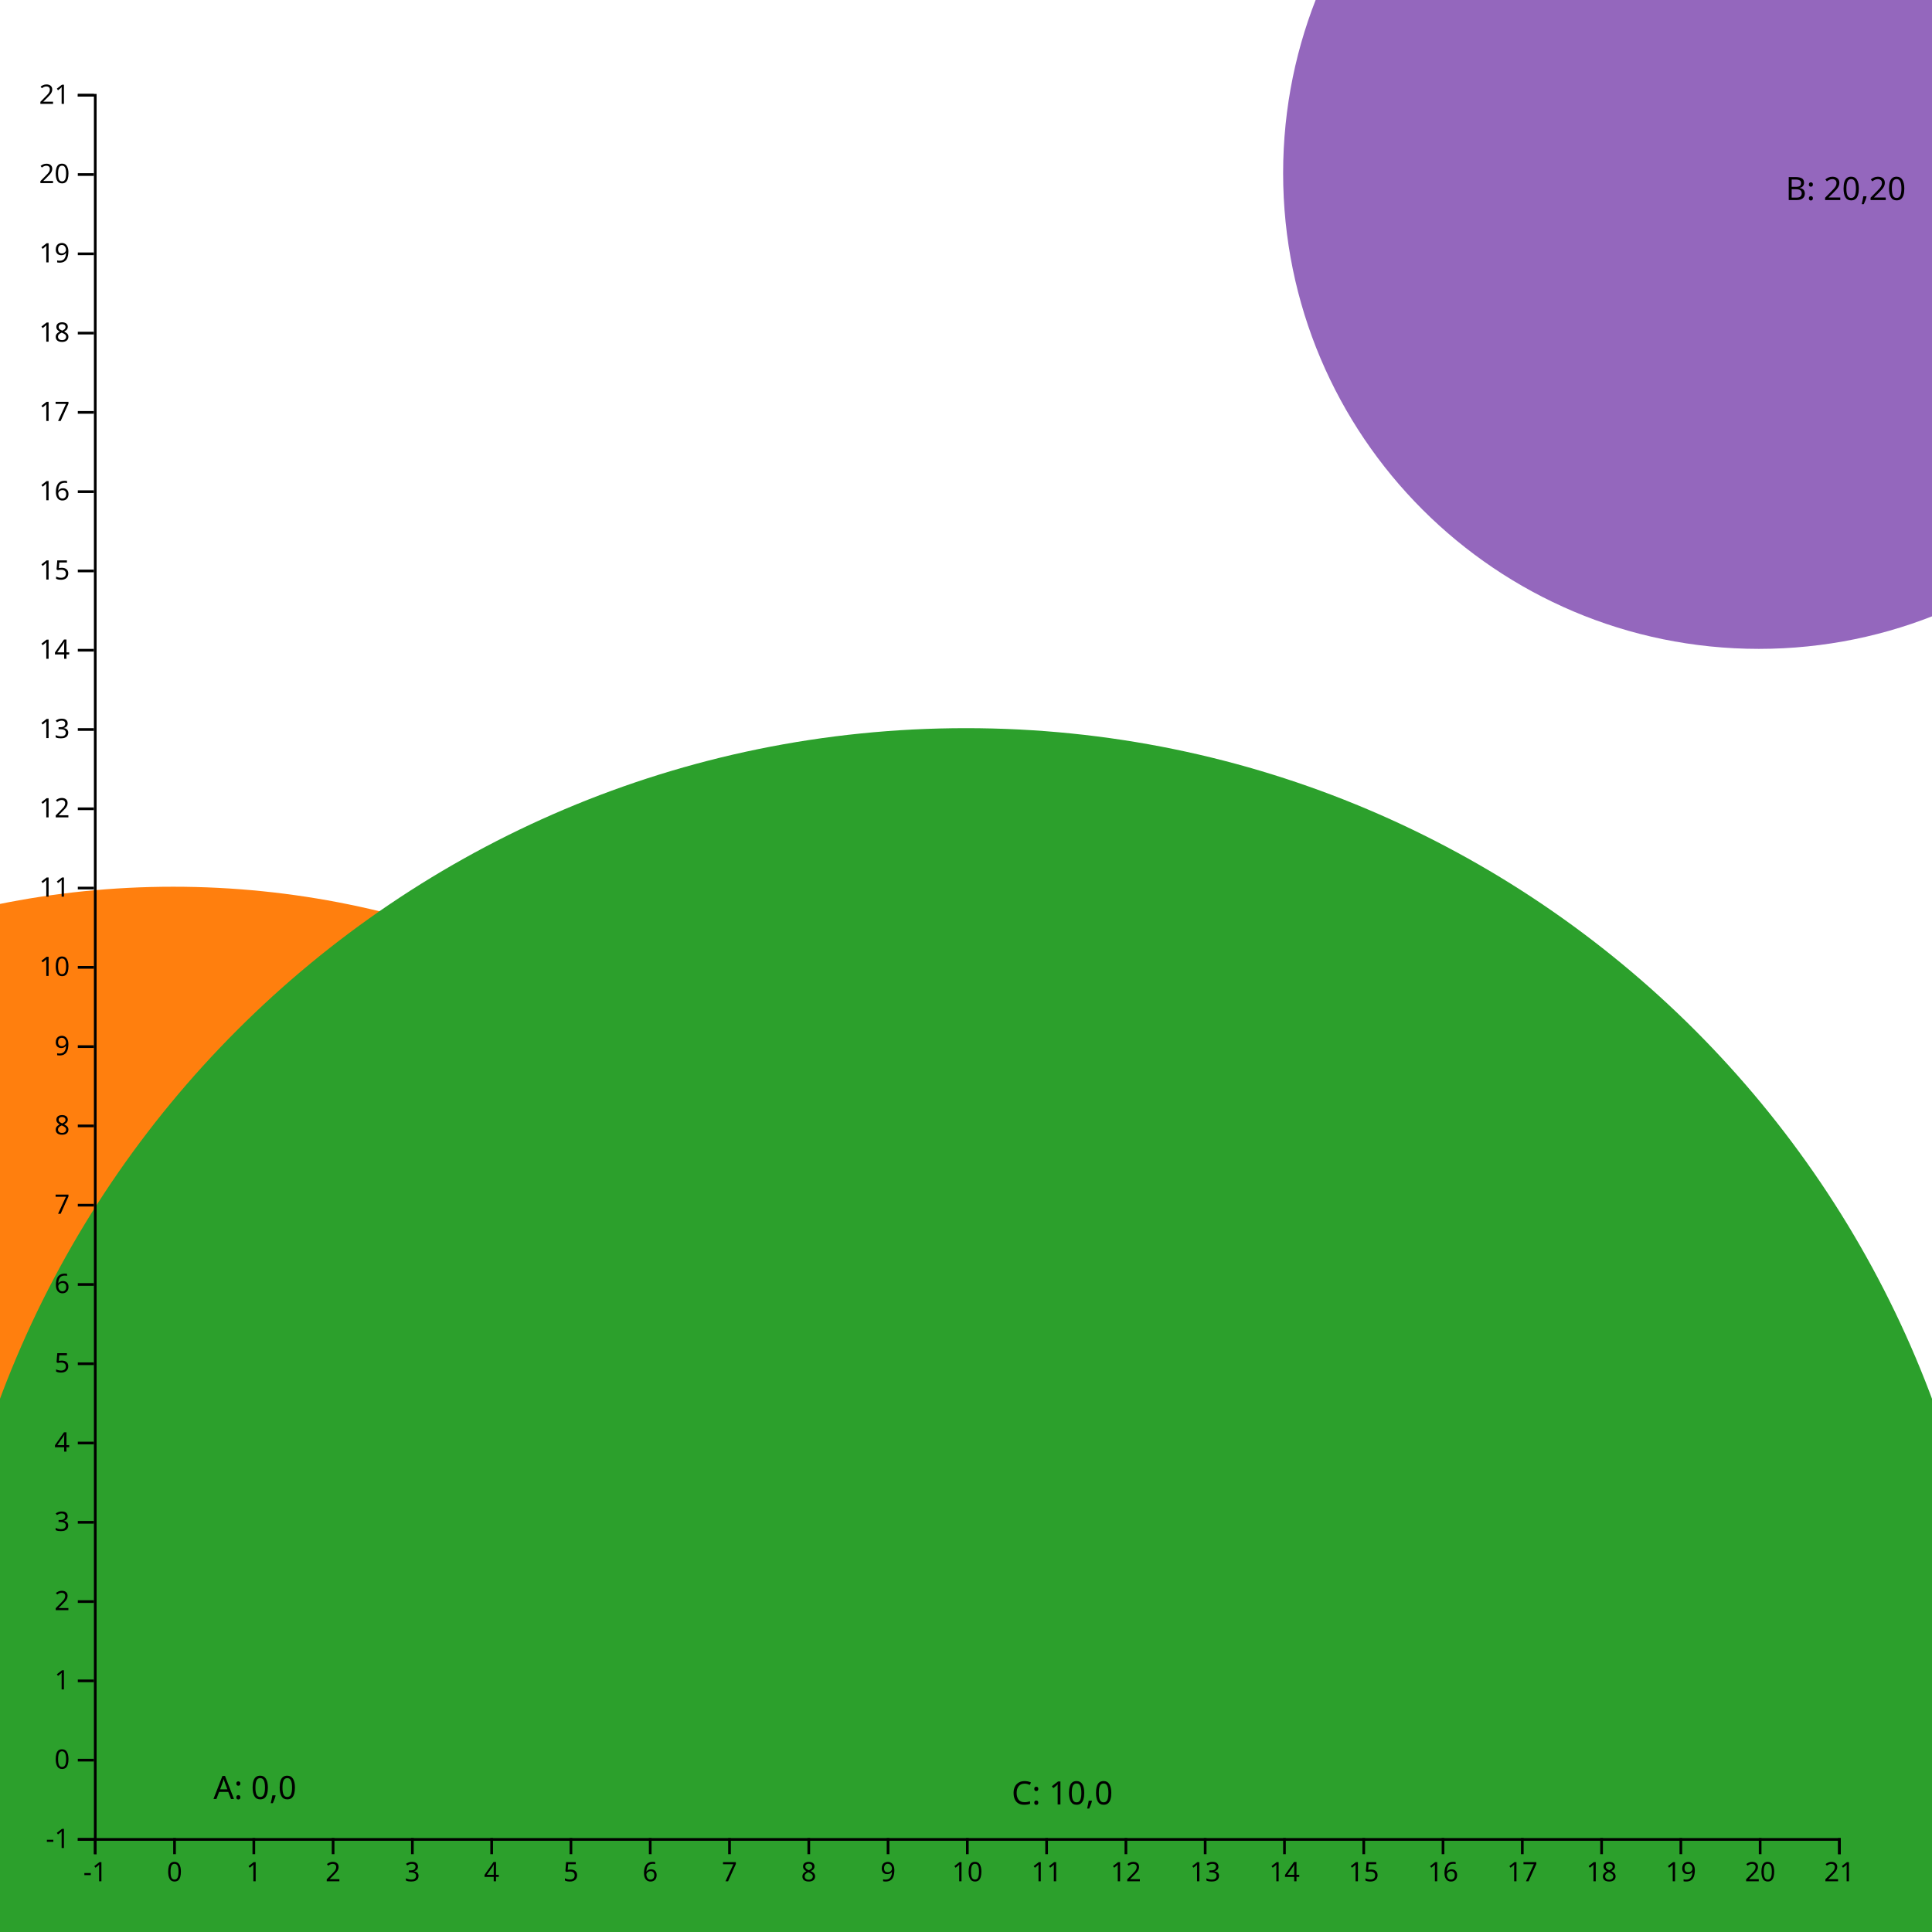
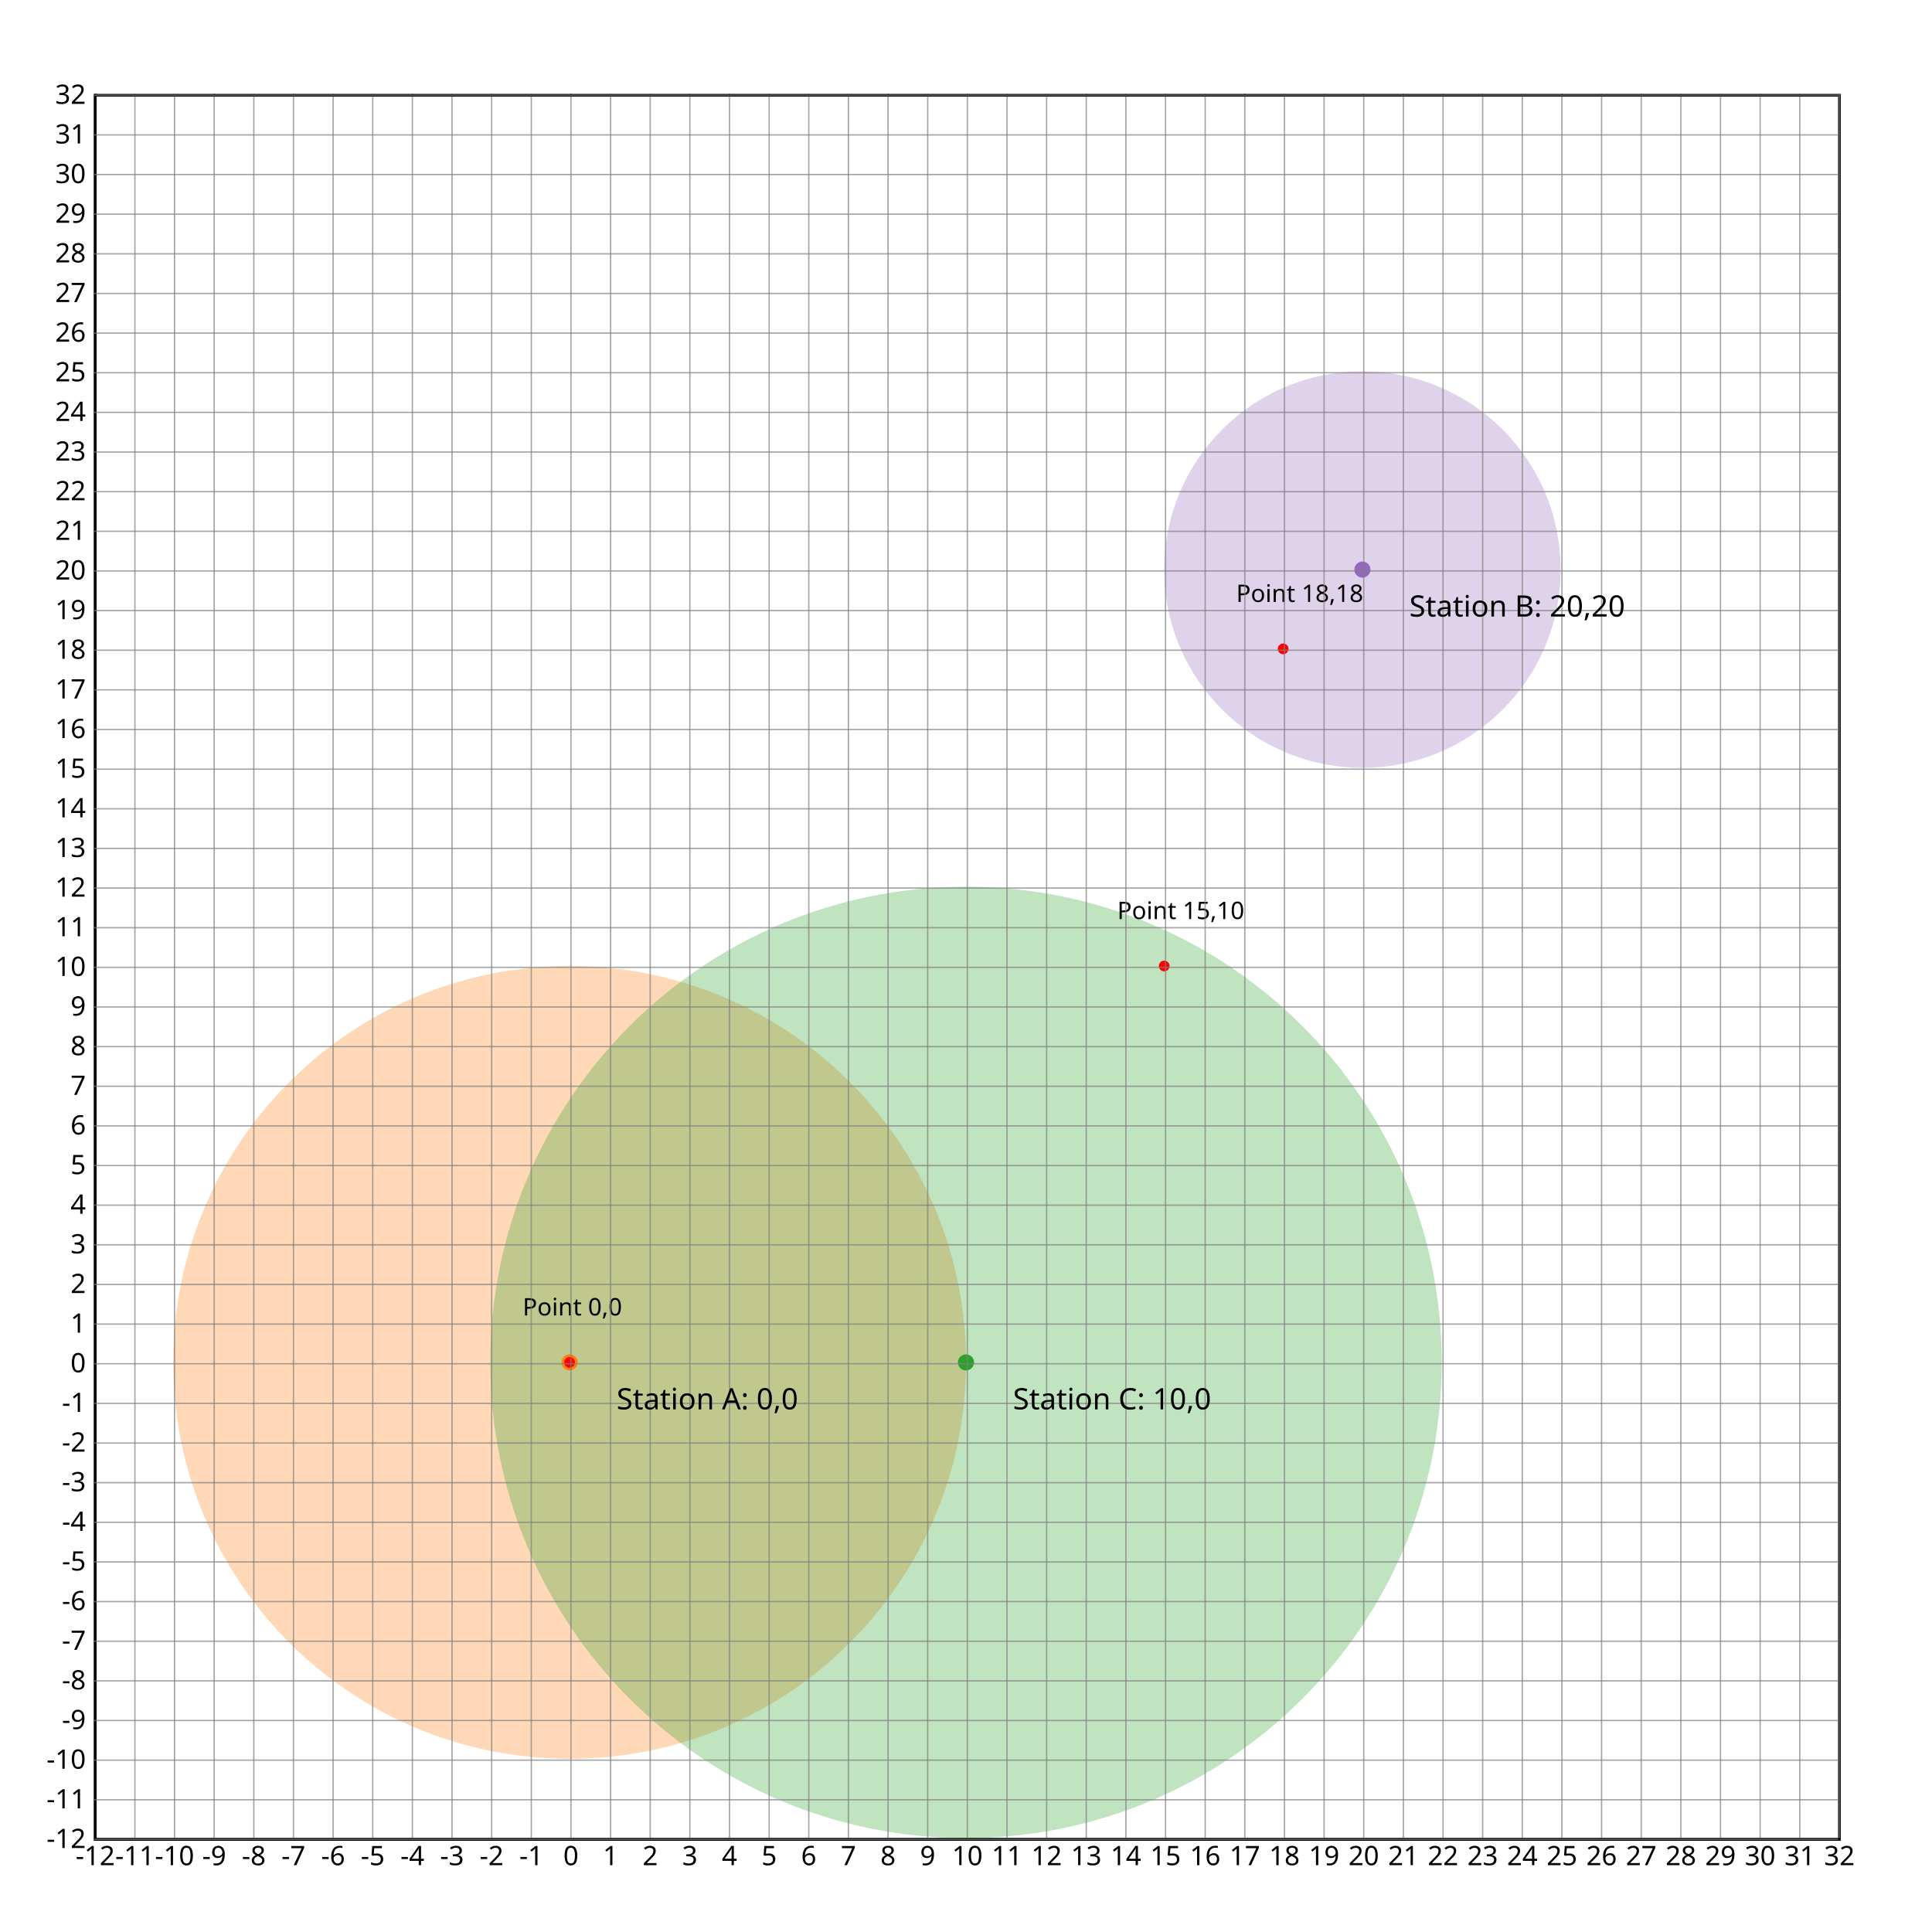
<svg xmlns="http://www.w3.org/2000/svg" version="1.1" width="720" height="720">
  <g transform="translate(35,35)">
-     <circle cx="29.545" cy="620.455" r="325" style="fill: #ff7f0e;" />
-     <circle cx="620.455" cy="29.545" r="177.273" style="fill: #9467bd;" />
-     <circle cx="325" cy="620.455" r="384.091" style="fill: #2ca02c;" />
+     <circle cx="177.273" cy="472.727" r="147.727" style="fill: #ff7f0e; opacity: 0.3;" />
+     <circle cx="472.727" cy="177.273" r="73.864" style="fill: #9467bd; opacity: 0.3;" />
+     <circle cx="325" cy="472.727" r="177.273" style="fill: #2ca02c; opacity: 0.3;" />
+     <circle cx="177.273" cy="472.727" r="3" style="fill: #ff7f0e;" />
+     <circle cx="472.727" cy="177.273" r="3" style="fill: #9467bd;" />
+     <circle cx="325" cy="472.727" r="3" style="fill: #2ca02c;" />
+     <circle cx="177.273" cy="472.727" r="2" style="fill: red;" />
+     <circle cx="1654.545" cy="-1004.545" r="2" style="fill: red;" />
+     <circle cx="398.864" cy="325" r="2" style="fill: red;" />
+     <circle cx="443.182" cy="206.818" r="2" style="fill: red;" />
+     <text x="159.773" y="455.227" font-family="sans-serif" font-size="9px" fill="black">Point 0,0</text>
+     <text x="1637.045" y="-1022.045" font-family="sans-serif" font-size="9px" fill="black">Point 100,100</text>
+     <text x="381.364" y="307.5" font-family="sans-serif" font-size="9px" fill="black">Point 15,10</text>
+     <text x="425.682" y="189.318" font-family="sans-serif" font-size="9px" fill="black">Point 18,18</text>
    <g transform="translate(0,650)" fill="none" font-size="10" font-family="sans-serif" text-anchor="middle">
-       <path class="domain" stroke="#000" d="M0.5,6V0.5H650.5V6" />
+       <path class="domain" stroke="#000" d="M0.5,-650V0.5H650.5V-650" />
      <g class="tick" opacity="1" transform="translate(0.5,0)">
-         <line stroke="#000" y2="6" />
-         <text fill="#000" y="9" dy="0.71em">-1</text>
+         <line stroke="grey" y2="-650" stroke-width="0.5" stroke-opacity="0.7" shape-renderingy="crispEdges" />
+         <text fill="#000" y="3" dy="0.71em">-12</text>
+       </g>
+       <g class="tick" opacity="1" transform="translate(15.27273,0)">
+         <line stroke="grey" y2="-650" stroke-width="0.5" stroke-opacity="0.7" shape-renderingy="crispEdges" />
+         <text fill="#000" y="3" dy="0.71em">-11</text>
      </g>
      <g class="tick" opacity="1" transform="translate(30.04545,0)">
-         <line stroke="#000" y2="6" />
-         <text fill="#000" y="9" dy="0.71em">0</text>
+         <line stroke="grey" y2="-650" stroke-width="0.5" stroke-opacity="0.7" shape-renderingy="crispEdges" />
+         <text fill="#000" y="3" dy="0.71em">-10</text>
+       </g>
+       <g class="tick" opacity="1" transform="translate(44.81818,0)">
+         <line stroke="grey" y2="-650" stroke-width="0.5" stroke-opacity="0.7" shape-renderingy="crispEdges" />
+         <text fill="#000" y="3" dy="0.71em">-9</text>
      </g>
      <g class="tick" opacity="1" transform="translate(59.59091,0)">
-         <line stroke="#000" y2="6" />
-         <text fill="#000" y="9" dy="0.71em">1</text>
+         <line stroke="grey" y2="-650" stroke-width="0.5" stroke-opacity="0.7" shape-renderingy="crispEdges" />
+         <text fill="#000" y="3" dy="0.71em">-8</text>
+       </g>
+       <g class="tick" opacity="1" transform="translate(74.36364,0)">
+         <line stroke="grey" y2="-650" stroke-width="0.5" stroke-opacity="0.7" shape-renderingy="crispEdges" />
+         <text fill="#000" y="3" dy="0.71em">-7</text>
      </g>
      <g class="tick" opacity="1" transform="translate(89.13636,0)">
-         <line stroke="#000" y2="6" />
-         <text fill="#000" y="9" dy="0.71em">2</text>
+         <line stroke="grey" y2="-650" stroke-width="0.5" stroke-opacity="0.7" shape-renderingy="crispEdges" />
+         <text fill="#000" y="3" dy="0.71em">-6</text>
+       </g>
+       <g class="tick" opacity="1" transform="translate(103.9091,0)">
+         <line stroke="grey" y2="-650" stroke-width="0.5" stroke-opacity="0.7" shape-renderingy="crispEdges" />
+         <text fill="#000" y="3" dy="0.71em">-5</text>
      </g>
      <g class="tick" opacity="1" transform="translate(118.6818,0)">
-         <line stroke="#000" y2="6" />
-         <text fill="#000" y="9" dy="0.71em">3</text>
+         <line stroke="grey" y2="-650" stroke-width="0.5" stroke-opacity="0.7" shape-renderingy="crispEdges" />
+         <text fill="#000" y="3" dy="0.71em">-4</text>
+       </g>
+       <g class="tick" opacity="1" transform="translate(133.4545,0)">
+         <line stroke="grey" y2="-650" stroke-width="0.5" stroke-opacity="0.7" shape-renderingy="crispEdges" />
+         <text fill="#000" y="3" dy="0.71em">-3</text>
      </g>
      <g class="tick" opacity="1" transform="translate(148.2273,0)">
-         <line stroke="#000" y2="6" />
-         <text fill="#000" y="9" dy="0.71em">4</text>
+         <line stroke="grey" y2="-650" stroke-width="0.5" stroke-opacity="0.7" shape-renderingy="crispEdges" />
+         <text fill="#000" y="3" dy="0.71em">-2</text>
+       </g>
+       <g class="tick" opacity="1" transform="translate(163,0)">
+         <line stroke="grey" y2="-650" stroke-width="0.5" stroke-opacity="0.7" shape-renderingy="crispEdges" />
+         <text fill="#000" y="3" dy="0.71em">-1</text>
      </g>
      <g class="tick" opacity="1" transform="translate(177.7727,0)">
-         <line stroke="#000" y2="6" />
-         <text fill="#000" y="9" dy="0.71em">5</text>
+         <line stroke="grey" y2="-650" stroke-width="0.5" stroke-opacity="0.7" shape-renderingy="crispEdges" />
+         <text fill="#000" y="3" dy="0.71em">0</text>
+       </g>
+       <g class="tick" opacity="1" transform="translate(192.5455,0)">
+         <line stroke="grey" y2="-650" stroke-width="0.5" stroke-opacity="0.7" shape-renderingy="crispEdges" />
+         <text fill="#000" y="3" dy="0.71em">1</text>
      </g>
      <g class="tick" opacity="1" transform="translate(207.3182,0)">
-         <line stroke="#000" y2="6" />
-         <text fill="#000" y="9" dy="0.71em">6</text>
+         <line stroke="grey" y2="-650" stroke-width="0.5" stroke-opacity="0.7" shape-renderingy="crispEdges" />
+         <text fill="#000" y="3" dy="0.71em">2</text>
+       </g>
+       <g class="tick" opacity="1" transform="translate(222.0909,0)">
+         <line stroke="grey" y2="-650" stroke-width="0.5" stroke-opacity="0.7" shape-renderingy="crispEdges" />
+         <text fill="#000" y="3" dy="0.71em">3</text>
      </g>
      <g class="tick" opacity="1" transform="translate(236.8636,0)">
-         <line stroke="#000" y2="6" />
-         <text fill="#000" y="9" dy="0.71em">7</text>
+         <line stroke="grey" y2="-650" stroke-width="0.5" stroke-opacity="0.7" shape-renderingy="crispEdges" />
+         <text fill="#000" y="3" dy="0.71em">4</text>
+       </g>
+       <g class="tick" opacity="1" transform="translate(251.6364,0)">
+         <line stroke="grey" y2="-650" stroke-width="0.5" stroke-opacity="0.7" shape-renderingy="crispEdges" />
+         <text fill="#000" y="3" dy="0.71em">5</text>
      </g>
      <g class="tick" opacity="1" transform="translate(266.4091,0)">
-         <line stroke="#000" y2="6" />
-         <text fill="#000" y="9" dy="0.71em">8</text>
+         <line stroke="grey" y2="-650" stroke-width="0.5" stroke-opacity="0.7" shape-renderingy="crispEdges" />
+         <text fill="#000" y="3" dy="0.71em">6</text>
+       </g>
+       <g class="tick" opacity="1" transform="translate(281.1818,0)">
+         <line stroke="grey" y2="-650" stroke-width="0.5" stroke-opacity="0.7" shape-renderingy="crispEdges" />
+         <text fill="#000" y="3" dy="0.71em">7</text>
      </g>
      <g class="tick" opacity="1" transform="translate(295.9545,0)">
-         <line stroke="#000" y2="6" />
-         <text fill="#000" y="9" dy="0.71em">9</text>
+         <line stroke="grey" y2="-650" stroke-width="0.5" stroke-opacity="0.7" shape-renderingy="crispEdges" />
+         <text fill="#000" y="3" dy="0.71em">8</text>
+       </g>
+       <g class="tick" opacity="1" transform="translate(310.7273,0)">
+         <line stroke="grey" y2="-650" stroke-width="0.5" stroke-opacity="0.7" shape-renderingy="crispEdges" />
+         <text fill="#000" y="3" dy="0.71em">9</text>
      </g>
      <g class="tick" opacity="1" transform="translate(325.5,0)">
-         <line stroke="#000" y2="6" />
-         <text fill="#000" y="9" dy="0.71em">10</text>
+         <line stroke="grey" y2="-650" stroke-width="0.5" stroke-opacity="0.7" shape-renderingy="crispEdges" />
+         <text fill="#000" y="3" dy="0.71em">10</text>
+       </g>
+       <g class="tick" opacity="1" transform="translate(340.2727,0)">
+         <line stroke="grey" y2="-650" stroke-width="0.5" stroke-opacity="0.7" shape-renderingy="crispEdges" />
+         <text fill="#000" y="3" dy="0.71em">11</text>
      </g>
      <g class="tick" opacity="1" transform="translate(355.0455,0)">
-         <line stroke="#000" y2="6" />
-         <text fill="#000" y="9" dy="0.71em">11</text>
+         <line stroke="grey" y2="-650" stroke-width="0.5" stroke-opacity="0.7" shape-renderingy="crispEdges" />
+         <text fill="#000" y="3" dy="0.71em">12</text>
+       </g>
+       <g class="tick" opacity="1" transform="translate(369.8182,0)">
+         <line stroke="grey" y2="-650" stroke-width="0.5" stroke-opacity="0.7" shape-renderingy="crispEdges" />
+         <text fill="#000" y="3" dy="0.71em">13</text>
      </g>
      <g class="tick" opacity="1" transform="translate(384.5909,0)">
-         <line stroke="#000" y2="6" />
-         <text fill="#000" y="9" dy="0.71em">12</text>
+         <line stroke="grey" y2="-650" stroke-width="0.5" stroke-opacity="0.7" shape-renderingy="crispEdges" />
+         <text fill="#000" y="3" dy="0.71em">14</text>
+       </g>
+       <g class="tick" opacity="1" transform="translate(399.3636,0)">
+         <line stroke="grey" y2="-650" stroke-width="0.5" stroke-opacity="0.7" shape-renderingy="crispEdges" />
+         <text fill="#000" y="3" dy="0.71em">15</text>
      </g>
      <g class="tick" opacity="1" transform="translate(414.1364,0)">
-         <line stroke="#000" y2="6" />
-         <text fill="#000" y="9" dy="0.71em">13</text>
+         <line stroke="grey" y2="-650" stroke-width="0.5" stroke-opacity="0.7" shape-renderingy="crispEdges" />
+         <text fill="#000" y="3" dy="0.71em">16</text>
+       </g>
+       <g class="tick" opacity="1" transform="translate(428.9091,0)">
+         <line stroke="grey" y2="-650" stroke-width="0.5" stroke-opacity="0.7" shape-renderingy="crispEdges" />
+         <text fill="#000" y="3" dy="0.71em">17</text>
      </g>
      <g class="tick" opacity="1" transform="translate(443.6818,0)">
-         <line stroke="#000" y2="6" />
-         <text fill="#000" y="9" dy="0.71em">14</text>
+         <line stroke="grey" y2="-650" stroke-width="0.5" stroke-opacity="0.7" shape-renderingy="crispEdges" />
+         <text fill="#000" y="3" dy="0.71em">18</text>
+       </g>
+       <g class="tick" opacity="1" transform="translate(458.4545,0)">
+         <line stroke="grey" y2="-650" stroke-width="0.5" stroke-opacity="0.7" shape-renderingy="crispEdges" />
+         <text fill="#000" y="3" dy="0.71em">19</text>
      </g>
      <g class="tick" opacity="1" transform="translate(473.2273,0)">
-         <line stroke="#000" y2="6" />
-         <text fill="#000" y="9" dy="0.71em">15</text>
+         <line stroke="grey" y2="-650" stroke-width="0.5" stroke-opacity="0.7" shape-renderingy="crispEdges" />
+         <text fill="#000" y="3" dy="0.71em">20</text>
+       </g>
+       <g class="tick" opacity="1" transform="translate(488,0)">
+         <line stroke="grey" y2="-650" stroke-width="0.5" stroke-opacity="0.7" shape-renderingy="crispEdges" />
+         <text fill="#000" y="3" dy="0.71em">21</text>
      </g>
      <g class="tick" opacity="1" transform="translate(502.7727,0)">
-         <line stroke="#000" y2="6" />
-         <text fill="#000" y="9" dy="0.71em">16</text>
+         <line stroke="grey" y2="-650" stroke-width="0.5" stroke-opacity="0.7" shape-renderingy="crispEdges" />
+         <text fill="#000" y="3" dy="0.71em">22</text>
+       </g>
+       <g class="tick" opacity="1" transform="translate(517.5455,0)">
+         <line stroke="grey" y2="-650" stroke-width="0.5" stroke-opacity="0.7" shape-renderingy="crispEdges" />
+         <text fill="#000" y="3" dy="0.71em">23</text>
      </g>
      <g class="tick" opacity="1" transform="translate(532.3182,0)">
-         <line stroke="#000" y2="6" />
-         <text fill="#000" y="9" dy="0.71em">17</text>
+         <line stroke="grey" y2="-650" stroke-width="0.5" stroke-opacity="0.7" shape-renderingy="crispEdges" />
+         <text fill="#000" y="3" dy="0.71em">24</text>
+       </g>
+       <g class="tick" opacity="1" transform="translate(547.0909,0)">
+         <line stroke="grey" y2="-650" stroke-width="0.5" stroke-opacity="0.7" shape-renderingy="crispEdges" />
+         <text fill="#000" y="3" dy="0.71em">25</text>
      </g>
      <g class="tick" opacity="1" transform="translate(561.8636,0)">
-         <line stroke="#000" y2="6" />
-         <text fill="#000" y="9" dy="0.71em">18</text>
+         <line stroke="grey" y2="-650" stroke-width="0.5" stroke-opacity="0.7" shape-renderingy="crispEdges" />
+         <text fill="#000" y="3" dy="0.71em">26</text>
+       </g>
+       <g class="tick" opacity="1" transform="translate(576.6364,0)">
+         <line stroke="grey" y2="-650" stroke-width="0.5" stroke-opacity="0.7" shape-renderingy="crispEdges" />
+         <text fill="#000" y="3" dy="0.71em">27</text>
      </g>
      <g class="tick" opacity="1" transform="translate(591.4091,0)">
-         <line stroke="#000" y2="6" />
-         <text fill="#000" y="9" dy="0.71em">19</text>
+         <line stroke="grey" y2="-650" stroke-width="0.5" stroke-opacity="0.7" shape-renderingy="crispEdges" />
+         <text fill="#000" y="3" dy="0.71em">28</text>
+       </g>
+       <g class="tick" opacity="1" transform="translate(606.1818,0)">
+         <line stroke="grey" y2="-650" stroke-width="0.5" stroke-opacity="0.7" shape-renderingy="crispEdges" />
+         <text fill="#000" y="3" dy="0.71em">29</text>
      </g>
      <g class="tick" opacity="1" transform="translate(620.9545,0)">
-         <line stroke="#000" y2="6" />
-         <text fill="#000" y="9" dy="0.71em">20</text>
+         <line stroke="grey" y2="-650" stroke-width="0.5" stroke-opacity="0.7" shape-renderingy="crispEdges" />
+         <text fill="#000" y="3" dy="0.71em">30</text>
+       </g>
+       <g class="tick" opacity="1" transform="translate(635.7273,0)">
+         <line stroke="grey" y2="-650" stroke-width="0.5" stroke-opacity="0.7" shape-renderingy="crispEdges" />
+         <text fill="#000" y="3" dy="0.71em">31</text>
      </g>
      <g class="tick" opacity="1" transform="translate(650.5,0)">
-         <line stroke="#000" y2="6" />
-         <text fill="#000" y="9" dy="0.71em">21</text>
+         <line stroke="grey" y2="-650" stroke-width="0.5" stroke-opacity="0.7" shape-renderingy="crispEdges" />
+         <text fill="#000" y="3" dy="0.71em">32</text>
      </g>
    </g>
    <g transform="translate(0,0)" fill="none" font-size="10" font-family="sans-serif" text-anchor="end">
-       <path class="domain" stroke="#000" d="M-6,650.5H0.5V0.5H-6" />
+       <path class="domain" stroke="#000" d="M650,650.5H0.5V0.5H650" />
      <g class="tick" opacity="1" transform="translate(0,650.5)">
-         <line stroke="#000" x2="-6" />
-         <text fill="#000" x="-9" dy="0.32em">-1</text>
+         <line stroke="grey" x2="650" stroke-width="0.5" stroke-opacity="0.7" shape-renderingy="crispEdges" />
+         <text fill="#000" x="-3" dy="0.32em">-12</text>
+       </g>
+       <g class="tick" opacity="1" transform="translate(0,635.7273)">
+         <line stroke="grey" x2="650" stroke-width="0.5" stroke-opacity="0.7" shape-renderingy="crispEdges" />
+         <text fill="#000" x="-3" dy="0.32em">-11</text>
      </g>
      <g class="tick" opacity="1" transform="translate(0,620.9545)">
-         <line stroke="#000" x2="-6" />
-         <text fill="#000" x="-9" dy="0.32em">0</text>
+         <line stroke="grey" x2="650" stroke-width="0.5" stroke-opacity="0.7" shape-renderingy="crispEdges" />
+         <text fill="#000" x="-3" dy="0.32em">-10</text>
+       </g>
+       <g class="tick" opacity="1" transform="translate(0,606.1818)">
+         <line stroke="grey" x2="650" stroke-width="0.5" stroke-opacity="0.7" shape-renderingy="crispEdges" />
+         <text fill="#000" x="-3" dy="0.32em">-9</text>
      </g>
      <g class="tick" opacity="1" transform="translate(0,591.4091)">
-         <line stroke="#000" x2="-6" />
-         <text fill="#000" x="-9" dy="0.32em">1</text>
+         <line stroke="grey" x2="650" stroke-width="0.5" stroke-opacity="0.7" shape-renderingy="crispEdges" />
+         <text fill="#000" x="-3" dy="0.32em">-8</text>
+       </g>
+       <g class="tick" opacity="1" transform="translate(0,576.6364)">
+         <line stroke="grey" x2="650" stroke-width="0.5" stroke-opacity="0.7" shape-renderingy="crispEdges" />
+         <text fill="#000" x="-3" dy="0.32em">-7</text>
      </g>
      <g class="tick" opacity="1" transform="translate(0,561.8636)">
-         <line stroke="#000" x2="-6" />
-         <text fill="#000" x="-9" dy="0.32em">2</text>
+         <line stroke="grey" x2="650" stroke-width="0.5" stroke-opacity="0.7" shape-renderingy="crispEdges" />
+         <text fill="#000" x="-3" dy="0.32em">-6</text>
+       </g>
+       <g class="tick" opacity="1" transform="translate(0,547.0909)">
+         <line stroke="grey" x2="650" stroke-width="0.5" stroke-opacity="0.7" shape-renderingy="crispEdges" />
+         <text fill="#000" x="-3" dy="0.32em">-5</text>
      </g>
      <g class="tick" opacity="1" transform="translate(0,532.3182)">
-         <line stroke="#000" x2="-6" />
-         <text fill="#000" x="-9" dy="0.32em">3</text>
+         <line stroke="grey" x2="650" stroke-width="0.5" stroke-opacity="0.7" shape-renderingy="crispEdges" />
+         <text fill="#000" x="-3" dy="0.32em">-4</text>
+       </g>
+       <g class="tick" opacity="1" transform="translate(0,517.5455)">
+         <line stroke="grey" x2="650" stroke-width="0.5" stroke-opacity="0.7" shape-renderingy="crispEdges" />
+         <text fill="#000" x="-3" dy="0.32em">-3</text>
      </g>
      <g class="tick" opacity="1" transform="translate(0,502.7727)">
-         <line stroke="#000" x2="-6" />
-         <text fill="#000" x="-9" dy="0.32em">4</text>
+         <line stroke="grey" x2="650" stroke-width="0.5" stroke-opacity="0.7" shape-renderingy="crispEdges" />
+         <text fill="#000" x="-3" dy="0.32em">-2</text>
+       </g>
+       <g class="tick" opacity="1" transform="translate(0,488)">
+         <line stroke="grey" x2="650" stroke-width="0.5" stroke-opacity="0.7" shape-renderingy="crispEdges" />
+         <text fill="#000" x="-3" dy="0.32em">-1</text>
      </g>
      <g class="tick" opacity="1" transform="translate(0,473.2273)">
-         <line stroke="#000" x2="-6" />
-         <text fill="#000" x="-9" dy="0.32em">5</text>
+         <line stroke="grey" x2="650" stroke-width="0.5" stroke-opacity="0.7" shape-renderingy="crispEdges" />
+         <text fill="#000" x="-3" dy="0.32em">0</text>
+       </g>
+       <g class="tick" opacity="1" transform="translate(0,458.4545)">
+         <line stroke="grey" x2="650" stroke-width="0.5" stroke-opacity="0.7" shape-renderingy="crispEdges" />
+         <text fill="#000" x="-3" dy="0.32em">1</text>
      </g>
      <g class="tick" opacity="1" transform="translate(0,443.6818)">
-         <line stroke="#000" x2="-6" />
-         <text fill="#000" x="-9" dy="0.32em">6</text>
+         <line stroke="grey" x2="650" stroke-width="0.5" stroke-opacity="0.7" shape-renderingy="crispEdges" />
+         <text fill="#000" x="-3" dy="0.32em">2</text>
+       </g>
+       <g class="tick" opacity="1" transform="translate(0,428.9091)">
+         <line stroke="grey" x2="650" stroke-width="0.5" stroke-opacity="0.7" shape-renderingy="crispEdges" />
+         <text fill="#000" x="-3" dy="0.32em">3</text>
      </g>
      <g class="tick" opacity="1" transform="translate(0,414.1364)">
-         <line stroke="#000" x2="-6" />
-         <text fill="#000" x="-9" dy="0.32em">7</text>
+         <line stroke="grey" x2="650" stroke-width="0.5" stroke-opacity="0.7" shape-renderingy="crispEdges" />
+         <text fill="#000" x="-3" dy="0.32em">4</text>
+       </g>
+       <g class="tick" opacity="1" transform="translate(0,399.3636)">
+         <line stroke="grey" x2="650" stroke-width="0.5" stroke-opacity="0.7" shape-renderingy="crispEdges" />
+         <text fill="#000" x="-3" dy="0.32em">5</text>
      </g>
      <g class="tick" opacity="1" transform="translate(0,384.5909)">
-         <line stroke="#000" x2="-6" />
-         <text fill="#000" x="-9" dy="0.32em">8</text>
+         <line stroke="grey" x2="650" stroke-width="0.5" stroke-opacity="0.7" shape-renderingy="crispEdges" />
+         <text fill="#000" x="-3" dy="0.32em">6</text>
+       </g>
+       <g class="tick" opacity="1" transform="translate(0,369.8182)">
+         <line stroke="grey" x2="650" stroke-width="0.5" stroke-opacity="0.7" shape-renderingy="crispEdges" />
+         <text fill="#000" x="-3" dy="0.32em">7</text>
      </g>
      <g class="tick" opacity="1" transform="translate(0,355.0455)">
-         <line stroke="#000" x2="-6" />
-         <text fill="#000" x="-9" dy="0.32em">9</text>
+         <line stroke="grey" x2="650" stroke-width="0.5" stroke-opacity="0.7" shape-renderingy="crispEdges" />
+         <text fill="#000" x="-3" dy="0.32em">8</text>
+       </g>
+       <g class="tick" opacity="1" transform="translate(0,340.2727)">
+         <line stroke="grey" x2="650" stroke-width="0.5" stroke-opacity="0.7" shape-renderingy="crispEdges" />
+         <text fill="#000" x="-3" dy="0.32em">9</text>
      </g>
      <g class="tick" opacity="1" transform="translate(0,325.5)">
-         <line stroke="#000" x2="-6" />
-         <text fill="#000" x="-9" dy="0.32em">10</text>
+         <line stroke="grey" x2="650" stroke-width="0.5" stroke-opacity="0.7" shape-renderingy="crispEdges" />
+         <text fill="#000" x="-3" dy="0.32em">10</text>
+       </g>
+       <g class="tick" opacity="1" transform="translate(0,310.7273)">
+         <line stroke="grey" x2="650" stroke-width="0.5" stroke-opacity="0.7" shape-renderingy="crispEdges" />
+         <text fill="#000" x="-3" dy="0.32em">11</text>
      </g>
      <g class="tick" opacity="1" transform="translate(0,295.9545)">
-         <line stroke="#000" x2="-6" />
-         <text fill="#000" x="-9" dy="0.32em">11</text>
+         <line stroke="grey" x2="650" stroke-width="0.5" stroke-opacity="0.7" shape-renderingy="crispEdges" />
+         <text fill="#000" x="-3" dy="0.32em">12</text>
+       </g>
+       <g class="tick" opacity="1" transform="translate(0,281.1818)">
+         <line stroke="grey" x2="650" stroke-width="0.5" stroke-opacity="0.7" shape-renderingy="crispEdges" />
+         <text fill="#000" x="-3" dy="0.32em">13</text>
      </g>
      <g class="tick" opacity="1" transform="translate(0,266.4091)">
-         <line stroke="#000" x2="-6" />
-         <text fill="#000" x="-9" dy="0.32em">12</text>
+         <line stroke="grey" x2="650" stroke-width="0.5" stroke-opacity="0.7" shape-renderingy="crispEdges" />
+         <text fill="#000" x="-3" dy="0.32em">14</text>
+       </g>
+       <g class="tick" opacity="1" transform="translate(0,251.6364)">
+         <line stroke="grey" x2="650" stroke-width="0.5" stroke-opacity="0.7" shape-renderingy="crispEdges" />
+         <text fill="#000" x="-3" dy="0.32em">15</text>
      </g>
      <g class="tick" opacity="1" transform="translate(0,236.8636)">
-         <line stroke="#000" x2="-6" />
-         <text fill="#000" x="-9" dy="0.32em">13</text>
+         <line stroke="grey" x2="650" stroke-width="0.5" stroke-opacity="0.7" shape-renderingy="crispEdges" />
+         <text fill="#000" x="-3" dy="0.32em">16</text>
+       </g>
+       <g class="tick" opacity="1" transform="translate(0,222.0909)">
+         <line stroke="grey" x2="650" stroke-width="0.5" stroke-opacity="0.7" shape-renderingy="crispEdges" />
+         <text fill="#000" x="-3" dy="0.32em">17</text>
      </g>
      <g class="tick" opacity="1" transform="translate(0,207.3182)">
-         <line stroke="#000" x2="-6" />
-         <text fill="#000" x="-9" dy="0.32em">14</text>
+         <line stroke="grey" x2="650" stroke-width="0.5" stroke-opacity="0.7" shape-renderingy="crispEdges" />
+         <text fill="#000" x="-3" dy="0.32em">18</text>
+       </g>
+       <g class="tick" opacity="1" transform="translate(0,192.5455)">
+         <line stroke="grey" x2="650" stroke-width="0.5" stroke-opacity="0.7" shape-renderingy="crispEdges" />
+         <text fill="#000" x="-3" dy="0.32em">19</text>
      </g>
      <g class="tick" opacity="1" transform="translate(0,177.7727)">
-         <line stroke="#000" x2="-6" />
-         <text fill="#000" x="-9" dy="0.32em">15</text>
+         <line stroke="grey" x2="650" stroke-width="0.5" stroke-opacity="0.7" shape-renderingy="crispEdges" />
+         <text fill="#000" x="-3" dy="0.32em">20</text>
+       </g>
+       <g class="tick" opacity="1" transform="translate(0,163)">
+         <line stroke="grey" x2="650" stroke-width="0.5" stroke-opacity="0.7" shape-renderingy="crispEdges" />
+         <text fill="#000" x="-3" dy="0.32em">21</text>
      </g>
      <g class="tick" opacity="1" transform="translate(0,148.2273)">
-         <line stroke="#000" x2="-6" />
-         <text fill="#000" x="-9" dy="0.32em">16</text>
+         <line stroke="grey" x2="650" stroke-width="0.5" stroke-opacity="0.7" shape-renderingy="crispEdges" />
+         <text fill="#000" x="-3" dy="0.32em">22</text>
+       </g>
+       <g class="tick" opacity="1" transform="translate(0,133.4545)">
+         <line stroke="grey" x2="650" stroke-width="0.5" stroke-opacity="0.7" shape-renderingy="crispEdges" />
+         <text fill="#000" x="-3" dy="0.32em">23</text>
      </g>
      <g class="tick" opacity="1" transform="translate(0,118.6818)">
-         <line stroke="#000" x2="-6" />
-         <text fill="#000" x="-9" dy="0.32em">17</text>
+         <line stroke="grey" x2="650" stroke-width="0.5" stroke-opacity="0.7" shape-renderingy="crispEdges" />
+         <text fill="#000" x="-3" dy="0.32em">24</text>
+       </g>
+       <g class="tick" opacity="1" transform="translate(0,103.9091)">
+         <line stroke="grey" x2="650" stroke-width="0.5" stroke-opacity="0.7" shape-renderingy="crispEdges" />
+         <text fill="#000" x="-3" dy="0.32em">25</text>
      </g>
      <g class="tick" opacity="1" transform="translate(0,89.13636)">
-         <line stroke="#000" x2="-6" />
-         <text fill="#000" x="-9" dy="0.32em">18</text>
+         <line stroke="grey" x2="650" stroke-width="0.5" stroke-opacity="0.7" shape-renderingy="crispEdges" />
+         <text fill="#000" x="-3" dy="0.32em">26</text>
+       </g>
+       <g class="tick" opacity="1" transform="translate(0,74.36364)">
+         <line stroke="grey" x2="650" stroke-width="0.5" stroke-opacity="0.7" shape-renderingy="crispEdges" />
+         <text fill="#000" x="-3" dy="0.32em">27</text>
      </g>
      <g class="tick" opacity="1" transform="translate(0,59.59091)">
-         <line stroke="#000" x2="-6" />
-         <text fill="#000" x="-9" dy="0.32em">19</text>
+         <line stroke="grey" x2="650" stroke-width="0.5" stroke-opacity="0.7" shape-renderingy="crispEdges" />
+         <text fill="#000" x="-3" dy="0.32em">28</text>
+       </g>
+       <g class="tick" opacity="1" transform="translate(0,44.81818)">
+         <line stroke="grey" x2="650" stroke-width="0.5" stroke-opacity="0.7" shape-renderingy="crispEdges" />
+         <text fill="#000" x="-3" dy="0.32em">29</text>
      </g>
      <g class="tick" opacity="1" transform="translate(0,30.04545)">
-         <line stroke="#000" x2="-6" />
-         <text fill="#000" x="-9" dy="0.32em">20</text>
+         <line stroke="grey" x2="650" stroke-width="0.5" stroke-opacity="0.7" shape-renderingy="crispEdges" />
+         <text fill="#000" x="-3" dy="0.32em">30</text>
+       </g>
+       <g class="tick" opacity="1" transform="translate(0,15.27273)">
+         <line stroke="grey" x2="650" stroke-width="0.5" stroke-opacity="0.7" shape-renderingy="crispEdges" />
+         <text fill="#000" x="-3" dy="0.32em">31</text>
      </g>
      <g class="tick" opacity="1" transform="translate(0,0.5)">
-         <line stroke="#000" x2="-6" />
-         <text fill="#000" x="-9" dy="0.32em">21</text>
+         <line stroke="grey" x2="650" stroke-width="0.5" stroke-opacity="0.7" shape-renderingy="crispEdges" />
+         <text fill="#000" x="-3" dy="0.32em">32</text>
      </g>
    </g>
-     <text x="44.545" y="635.455" font-family="sans-serif" font-size="12px" fill="black">A: 0,0</text>
-     <text x="630.455" y="39.545" font-family="sans-serif" font-size="12px" fill="black">B: 20,20</text>
-     <text x="342" y="637.455" font-family="sans-serif" font-size="12px" fill="black">C: 10,0</text>
+     <text x="194.773" y="490.227" font-family="sans-serif" font-size="11px" fill="black">Station A: 0,0</text>
+     <text x="490.227" y="194.773" font-family="sans-serif" font-size="11px" fill="black">Station B: 20,20</text>
+     <text x="342.5" y="490.227" font-family="sans-serif" font-size="11px" fill="black">Station C: 10,0</text>
  </g>
</svg>
